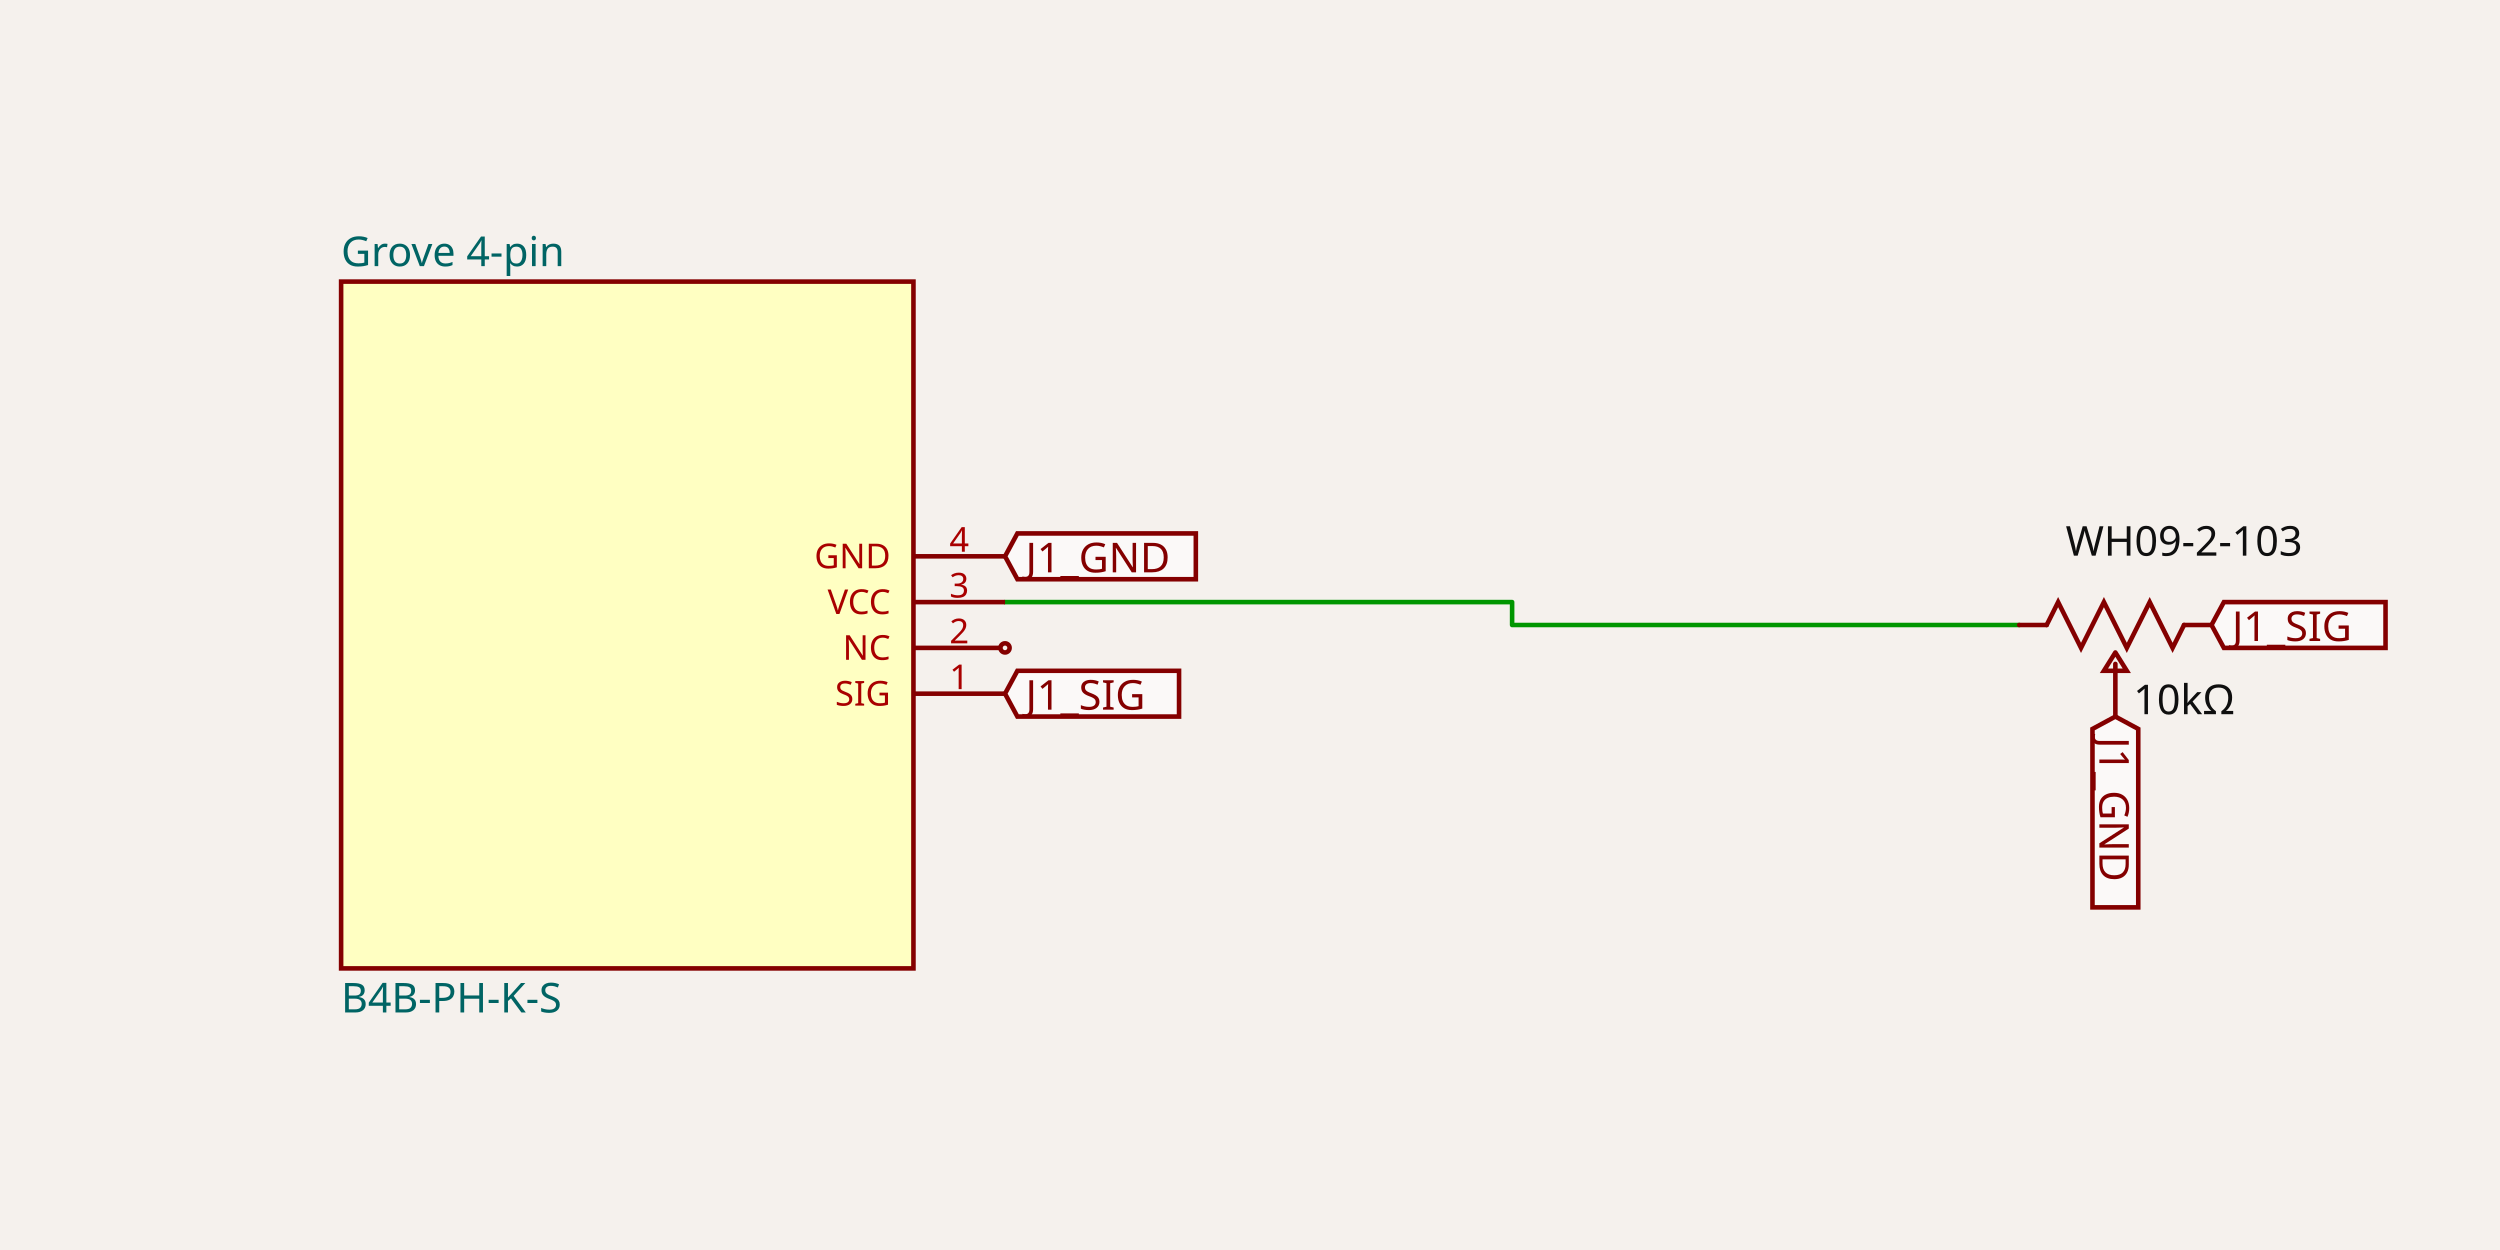
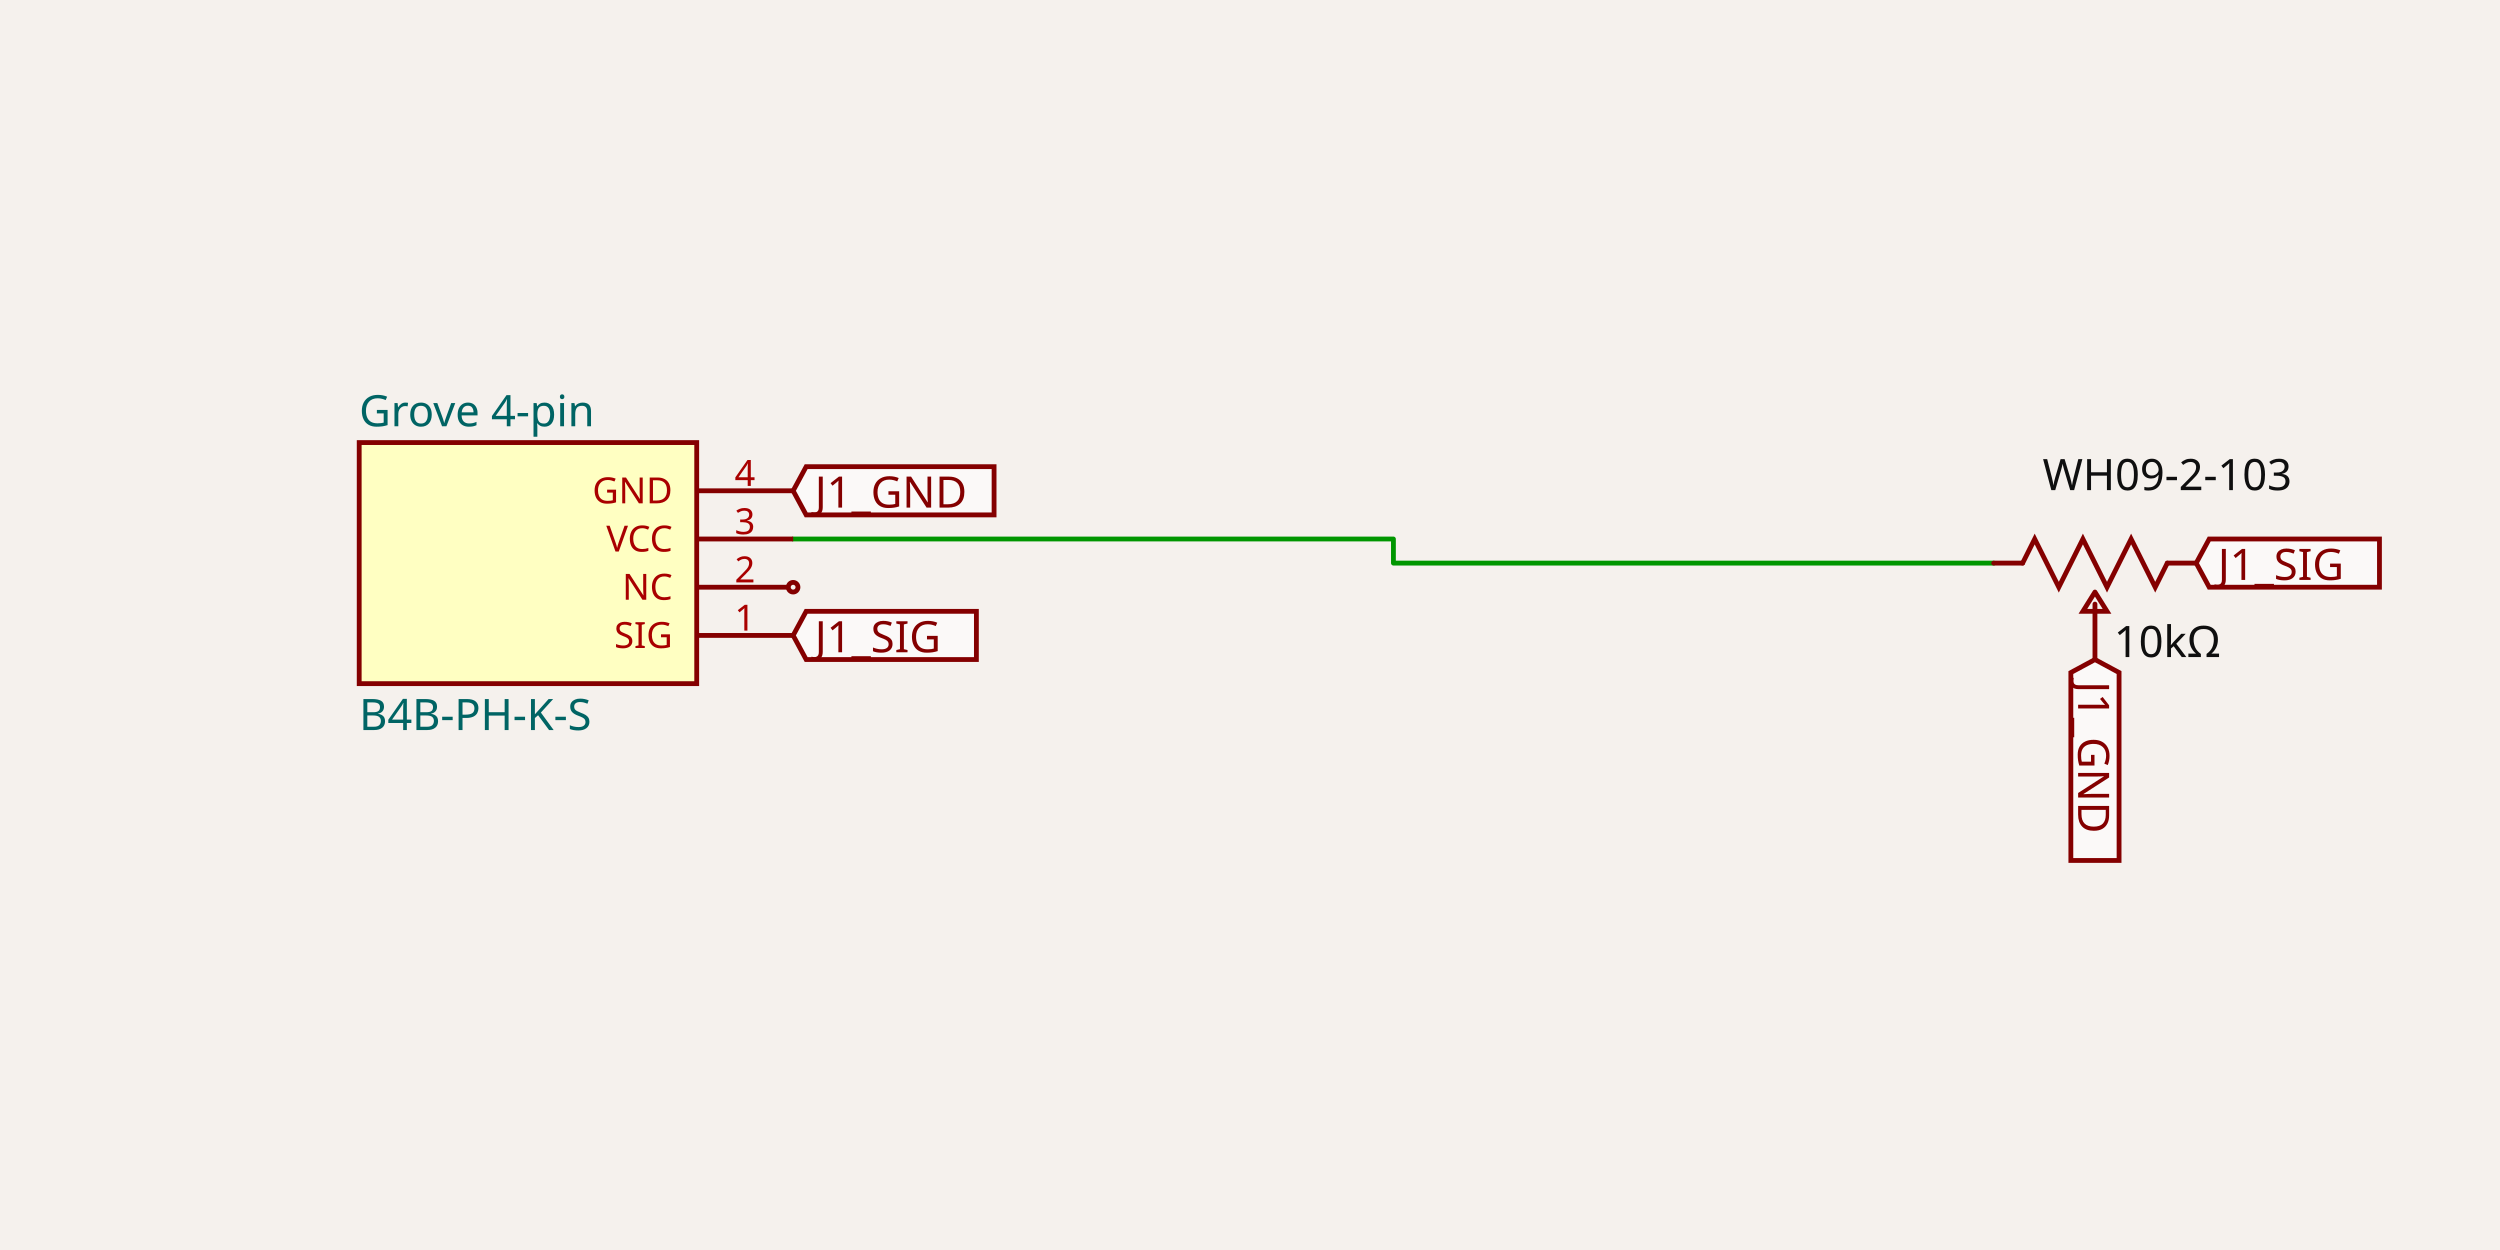
- <svg xmlns="http://www.w3.org/2000/svg" class="tscircuit-schematic" width="1200" height="600" style="background-color: rgb(245, 241, 237)" data-real-to-screen-transform="matrix(109.8887681469,0,0,-109.8887681469,850.5390654571,300)">
+ <svg xmlns="http://www.w3.org/2000/svg" class="tscircuit-schematic" width="1200" height="600" style="background-color: rgb(245, 241, 237)" data-real-to-screen-transform="matrix(115.7169306727,0,0,-115.7169306727,832.0047315367,270.2916066653)">
  <style>
              .boundary { fill: rgb(245, 241, 237); }
              .schematic-boundary { fill: none; stroke: #fff; }
              .component { fill: none; stroke: rgb(132, 0, 0); }
              .chip { fill: rgb(255, 255, 194); stroke: rgb(132, 0, 0); }
              .component-pin { fill: none; stroke: rgb(132, 0, 0); }
              .text { font-family: sans-serif; fill: rgb(0, 150, 0); }
              .pin-number { fill: rgb(169, 0, 0); }
              .port-label { fill: rgb(0, 100, 100); }
              .component-name { fill: rgb(0, 100, 100); }
              
            </style>
  <rect class="boundary" x="0" y="0" width="1200" height="600" />
  <g class="trace sch-trace" data-layer="base" data-circuit-json-type="schematic_trace" data-schematic-trace-id="schematic_trace_0" data-subcircuit-connectivity-map-key="GroveRotaryAngleSensor_connectivity_net0">
-     <path d="M 482.412 289.011 L 725.815 289.011 L 725.815 300 L 969.219 300" class="trace-invisible-hover-outline sch-trace-hitbox" stroke="rgb(0, 150, 0)" fill="none" stroke-width="17.582px" stroke-linecap="round" opacity="0" stroke-linejoin="round" />
-     <path class="sch-trace-path" d="M 482.412 289.011 L 725.815 289.011 L 725.815 300 L 969.219 300" stroke="rgb(0, 150, 0)" fill="none" stroke-width="2.198px" stroke-linecap="round" stroke-linejoin="round" />
+     <path d="M 380.709 258.72 L 668.844 258.72 L 668.844 270.292 L 956.979 270.292" class="trace-invisible-hover-outline sch-trace-hitbox" stroke="rgb(0, 150, 0)" fill="none" stroke-width="18.515px" stroke-linecap="round" opacity="0" stroke-linejoin="round" />
+     <path class="sch-trace-path" d="M 380.709 258.72 L 668.844 258.72 L 668.844 270.292 L 956.979 270.292" stroke="rgb(0, 150, 0)" fill="none" stroke-width="2.314px" stroke-linecap="round" stroke-linejoin="round" />
  </g>
  <g class="trace-overlays sch-trace-overlays" data-layer="overlay" data-circuit-json-type="schematic_trace" data-schematic-trace-id="schematic_trace_0" data-subcircuit-connectivity-map-key="GroveRotaryAngleSensor_connectivity_net0" />
  <g class="sch-component" data-circuit-json-type="schematic_component" data-schematic-component-id="schematic_component_0">
-     <rect class="component chip sch-component-body" x="163.734" y="135.167" width="274.722" height="329.666" stroke-width="2.198px" fill="rgb(255, 255, 194)" stroke="rgb(132, 0, 0)" />
-     <rect class="component-overlay sch-component-overlay" x="163.734" y="135.167" width="274.722" height="329.666" fill="transparent" />
-     <text class="sch-text" x="163.734" y="479.119" fill="#006464" text-anchor="start" dominant-baseline="middle" font-family="sans-serif" font-size="19.78px" transform="rotate(0, 163.7343, 479.1187)">B4B-PH-K-S</text>
-     <text class="sch-text" x="163.734" y="120.881" fill="#006464" text-anchor="start" dominant-baseline="middle" font-family="sans-serif" font-size="19.78px" transform="rotate(0, 163.7343, 120.8813)">Grove 4-pin</text>
-     <line class="component-pin sch-component-pin sch-port-line" x1="438.456" y1="332.967" x2="482.412" y2="332.967" stroke-width="2.198px" />
+     <rect class="component chip sch-component-body" x="172.418" y="212.433" width="162.004" height="115.717" stroke-width="2.314px" fill="rgb(255, 255, 194)" stroke="rgb(132, 0, 0)" />
+     <rect class="component-overlay sch-component-overlay" x="172.418" y="212.433" width="162.004" height="115.717" fill="transparent" />
+     <text class="sch-text" x="172.418" y="343.193" fill="#006464" text-anchor="start" dominant-baseline="middle" font-family="sans-serif" font-size="20.829px" transform="rotate(0, 172.4182, 343.1933)">B4B-PH-K-S</text>
+     <text class="sch-text" x="172.418" y="197.39" fill="#006464" text-anchor="start" dominant-baseline="middle" font-family="sans-serif" font-size="20.829px" transform="rotate(0, 172.4182, 197.3899)">Grove 4-pin</text>
+     <line class="component-pin sch-component-pin sch-port-line" x1="334.422" y1="305.007" x2="380.709" y2="305.007" stroke-width="2.314px" />
    <g class="sch-port" data-schematic-port-id="source_port_0">
-       <rect x="480.214" y="330.769" width="4.396" height="4.396" opacity="0" />
+       <rect x="378.394" y="302.692" width="4.629" height="4.629" opacity="0" />
    </g>
-     <text class="pin-number sch-pin-number" x="460.434" y="330.769" style="font-family: sans-serif;" fill="rgb(169, 0, 0)" text-anchor="middle" dominant-baseline="auto" font-size="16.483px" transform="">1</text>
-     <text class="pin-number sch-pin-label" x="427.467" y="332.967" style="font-family: sans-serif;" fill="rgb(169, 0, 0)" text-anchor="end" dominant-baseline="middle" font-size="16.483px" transform="">SIG</text>
-     <line class="component-pin sch-component-pin sch-port-line" x1="438.456" y1="310.989" x2="480.214" y2="310.989" stroke-width="2.198px" />
+     <text class="pin-number sch-pin-number" x="357.565" y="302.692" style="font-family: sans-serif;" fill="rgb(169, 0, 0)" text-anchor="middle" dominant-baseline="auto" font-size="17.358px" transform="">1</text>
+     <text class="pin-number sch-pin-label" x="322.85" y="305.007" style="font-family: sans-serif;" fill="rgb(169, 0, 0)" text-anchor="end" dominant-baseline="middle" font-size="17.358px" transform="">SIG</text>
+     <line class="component-pin sch-component-pin sch-port-line" x1="334.422" y1="281.863" x2="378.394" y2="281.863" stroke-width="2.314px" />
    <g class="sch-port" data-schematic-port-id="source_port_1">
-       <circle class="component-pin sch-component-pin sch-port-terminal" cx="482.412" cy="310.989" r="2.198" stroke-width="2.198px" />
-       <rect x="480.214" y="308.791" width="4.396" height="4.396" opacity="0" />
+       <circle class="component-pin sch-component-pin sch-port-terminal" cx="380.709" cy="281.863" r="2.314" stroke-width="2.314px" />
+       <rect x="378.394" y="279.549" width="4.629" height="4.629" opacity="0" />
    </g>
-     <text class="pin-number sch-pin-number" x="460.434" y="308.791" style="font-family: sans-serif;" fill="rgb(169, 0, 0)" text-anchor="middle" dominant-baseline="auto" font-size="16.483px" transform="">2</text>
-     <text class="pin-number sch-pin-label" x="427.467" y="310.989" style="font-family: sans-serif;" fill="rgb(169, 0, 0)" text-anchor="end" dominant-baseline="middle" font-size="16.483px" transform="">NC</text>
-     <line class="component-pin sch-component-pin sch-port-line" x1="438.456" y1="289.011" x2="482.412" y2="289.011" stroke-width="2.198px" />
+     <text class="pin-number sch-pin-number" x="357.565" y="279.549" style="font-family: sans-serif;" fill="rgb(169, 0, 0)" text-anchor="middle" dominant-baseline="auto" font-size="17.358px" transform="">2</text>
+     <text class="pin-number sch-pin-label" x="322.85" y="281.863" style="font-family: sans-serif;" fill="rgb(169, 0, 0)" text-anchor="end" dominant-baseline="middle" font-size="17.358px" transform="">NC</text>
+     <line class="component-pin sch-component-pin sch-port-line" x1="334.422" y1="258.72" x2="380.709" y2="258.72" stroke-width="2.314px" />
    <g class="sch-port" data-schematic-port-id="source_port_2">
-       <rect x="480.214" y="286.813" width="4.396" height="4.396" opacity="0" />
+       <rect x="378.394" y="256.406" width="4.629" height="4.629" opacity="0" />
    </g>
-     <text class="pin-number sch-pin-number" x="460.434" y="286.813" style="font-family: sans-serif;" fill="rgb(169, 0, 0)" text-anchor="middle" dominant-baseline="auto" font-size="16.483px" transform="">3</text>
-     <text class="pin-number sch-pin-label" x="427.467" y="289.011" style="font-family: sans-serif;" fill="rgb(169, 0, 0)" text-anchor="end" dominant-baseline="middle" font-size="16.483px" transform="">VCC</text>
-     <line class="component-pin sch-component-pin sch-port-line" x1="438.456" y1="267.033" x2="482.412" y2="267.033" stroke-width="2.198px" />
+     <text class="pin-number sch-pin-number" x="357.565" y="256.406" style="font-family: sans-serif;" fill="rgb(169, 0, 0)" text-anchor="middle" dominant-baseline="auto" font-size="17.358px" transform="">3</text>
+     <text class="pin-number sch-pin-label" x="322.85" y="258.72" style="font-family: sans-serif;" fill="rgb(169, 0, 0)" text-anchor="end" dominant-baseline="middle" font-size="17.358px" transform="">VCC</text>
+     <line class="component-pin sch-component-pin sch-port-line" x1="334.422" y1="235.577" x2="380.709" y2="235.577" stroke-width="2.314px" />
    <g class="sch-port" data-schematic-port-id="source_port_3">
-       <rect x="480.214" y="264.836" width="4.396" height="4.396" opacity="0" />
+       <rect x="378.394" y="233.262" width="4.629" height="4.629" opacity="0" />
    </g>
-     <text class="pin-number sch-pin-number" x="460.434" y="264.836" style="font-family: sans-serif;" fill="rgb(169, 0, 0)" text-anchor="middle" dominant-baseline="auto" font-size="16.483px" transform="">4</text>
-     <text class="pin-number sch-pin-label" x="427.467" y="267.033" style="font-family: sans-serif;" fill="rgb(169, 0, 0)" text-anchor="end" dominant-baseline="middle" font-size="16.483px" transform="">GND</text>
+     <text class="pin-number sch-pin-number" x="357.565" y="233.262" style="font-family: sans-serif;" fill="rgb(169, 0, 0)" text-anchor="middle" dominant-baseline="auto" font-size="17.358px" transform="">4</text>
+     <text class="pin-number sch-pin-label" x="322.85" y="235.577" style="font-family: sans-serif;" fill="rgb(169, 0, 0)" text-anchor="end" dominant-baseline="middle" font-size="17.358px" transform="">GND</text>
  </g>
  <g class="sch-component" data-circuit-json-type="schematic_component" data-schematic-component-id="schematic_component_1">
-     <rect class="component-overlay sch-component-overlay" x="969.219" y="289.011" width="92.307" height="54.944" fill="transparent" />
-     <path class="sch-component-symbol-path" d="M 969.219 300 L 982.406 300" stroke="rgb(132, 0, 0)" fill="none" stroke-width="2.198px" stroke-linecap="round" />
-     <path class="sch-component-symbol-path" d="M 982.406 300 L 987.9 289.011 L 998.889 310.989 L 1009.878 289.011 L 1020.867 310.989 L 1031.856 289.011 L 1042.844 310.989 L 1048.339 300" stroke="rgb(132, 0, 0)" fill="none" stroke-width="2.198px" stroke-linecap="round" />
-     <path class="sch-component-symbol-path" d="M 1048.339 300 L 1061.526 300" stroke="rgb(132, 0, 0)" fill="none" stroke-width="2.198px" stroke-linecap="round" />
-     <path class="sch-component-symbol-path" d="M 1015.372 318.681 L 1015.372 343.956" stroke="rgb(132, 0, 0)" fill="none" stroke-width="2.198px" stroke-linecap="round" />
-     <path class="sch-component-symbol-path" d="M 1015.372 313.187 L 1020.867 321.978 L 1009.878 321.978 L 1015.372 313.187" stroke="rgb(132, 0, 0)" fill="none" stroke-width="2.198px" stroke-linecap="round" />
-     <text class="sch-component-name sch-component-text" x="1048.339" y="272.528" stroke="rgb(245, 241, 237)" stroke-width="2.198px" paint-order="stroke" fill="rgb(15, 15, 15)" font-family="sans-serif" text-anchor="middle" dominant-baseline="ideographic" font-size="19.78px">WH09-2-103</text>
-     <text class="sch-component-text" x="1048.339" y="327.472" fill="rgb(15, 15, 15)" font-family="sans-serif" text-anchor="middle" dominant-baseline="hanging" font-size="19.78px">10kΩ</text>
+     <rect class="component-overlay sch-component-overlay" x="956.979" y="258.72" width="97.202" height="57.858" fill="transparent" />
+     <path class="sch-component-symbol-path" d="M 956.979 270.292 L 970.865 270.292" stroke="rgb(132, 0, 0)" fill="none" stroke-width="2.314px" stroke-linecap="round" />
+     <path class="sch-component-symbol-path" d="M 970.865 270.292 L 976.651 258.72 L 988.223 281.863 L 999.794 258.72 L 1011.366 281.863 L 1022.938 258.72 L 1034.509 281.863 L 1040.295 270.292" stroke="rgb(132, 0, 0)" fill="none" stroke-width="2.314px" stroke-linecap="round" />
+     <path class="sch-component-symbol-path" d="M 1040.295 270.292 L 1054.181 270.292" stroke="rgb(132, 0, 0)" fill="none" stroke-width="2.314px" stroke-linecap="round" />
+     <path class="sch-component-symbol-path" d="M 1005.58 289.963 L 1005.58 316.578" stroke="rgb(132, 0, 0)" fill="none" stroke-width="2.314px" stroke-linecap="round" />
+     <path class="sch-component-symbol-path" d="M 1005.58 284.178 L 1011.366 293.435 L 999.794 293.435 L 1005.58 284.178" stroke="rgb(132, 0, 0)" fill="none" stroke-width="2.314px" stroke-linecap="round" />
+     <text class="sch-component-name sch-component-text" x="1040.295" y="241.362" stroke="rgb(245, 241, 237)" stroke-width="2.314px" paint-order="stroke" fill="rgb(15, 15, 15)" font-family="sans-serif" text-anchor="middle" dominant-baseline="ideographic" font-size="20.829px">WH09-2-103</text>
+     <text class="sch-component-text" x="1040.295" y="299.221" fill="rgb(15, 15, 15)" font-family="sans-serif" text-anchor="middle" dominant-baseline="hanging" font-size="20.829px">10kΩ</text>
  </g>
  <g class="schematic-port-hover sch-port-hover" data-schematic-port-id="source_port_0">
-     <circle cx="482.412" cy="332.967" r="4.396" fill="red" opacity="0" />
+     <circle cx="380.709" cy="305.007" r="4.629" fill="red" opacity="0" />
  </g>
  <g class="schematic-port-hover sch-port-hover" data-schematic-port-id="source_port_1">
-     <circle cx="482.412" cy="310.989" r="4.396" fill="red" opacity="0" />
+     <circle cx="380.709" cy="281.863" r="4.629" fill="red" opacity="0" />
  </g>
  <g class="schematic-port-hover sch-port-hover" data-schematic-port-id="source_port_2">
-     <circle cx="482.412" cy="289.011" r="4.396" fill="red" opacity="0" />
+     <circle cx="380.709" cy="258.72" r="4.629" fill="red" opacity="0" />
  </g>
  <g class="schematic-port-hover sch-port-hover" data-schematic-port-id="source_port_3">
-     <circle cx="482.412" cy="267.033" r="4.396" fill="red" opacity="0" />
+     <circle cx="380.709" cy="235.577" r="4.629" fill="red" opacity="0" />
  </g>
  <g class="schematic-port-hover sch-port-hover" data-schematic-port-id="source_port_4">
-     <circle cx="969.219" cy="300" r="4.396" fill="red" opacity="0" />
+     <circle cx="956.979" cy="270.292" r="4.629" fill="red" opacity="0" />
  </g>
  <g class="schematic-port-hover sch-port-hover" data-schematic-port-id="source_port_5">
-     <circle cx="1061.526" cy="300" r="4.396" fill="red" opacity="0" />
+     <circle cx="1054.181" cy="270.292" r="4.629" fill="red" opacity="0" />
  </g>
  <g class="schematic-port-hover sch-port-hover" data-schematic-port-id="source_port_6">
-     <circle cx="1015.372" cy="343.956" r="4.396" fill="red" opacity="0" />
+     <circle cx="1005.58" cy="316.578" r="4.629" fill="red" opacity="0" />
  </g>
-   <path class="net-label sch-net-label" data-circuit-json-type="schematic_net_label" data-schematic-net-label-id="schematic_net_label_0" d="     M 482.412,332.967     L 488.346,321.978     L 565.942,321.978     L 565.942,343.956     L 488.346,343.956     Z   " fill="rgba(255, 255, 255, 0.6)" stroke="rgb(132, 0, 0)" stroke-width="2.198px" />
-   <text class="net-label-text sch-net-label-text" data-circuit-json-type="schematic_net_label" data-schematic-net-label-id="schematic_net_label_0" x="492.302" y="332.967" fill="rgb(132, 0, 0)" text-anchor="start" dominant-baseline="central" font-family="sans-serif" font-variant-numeric="tabular-nums" font-size="19.78px" transform="">J1_SIG</text>
-   <path class="net-label sch-net-label" data-circuit-json-type="schematic_net_label" data-schematic-net-label-id="schematic_net_label_1" d="     M 1061.526,300     L 1067.459,289.011     L 1145.056,289.011     L 1145.056,310.989     L 1067.459,310.989     Z   " fill="rgba(255, 255, 255, 0.6)" stroke="rgb(132, 0, 0)" stroke-width="2.198px" />
-   <text class="net-label-text sch-net-label-text" data-circuit-json-type="schematic_net_label" data-schematic-net-label-id="schematic_net_label_1" x="1071.415" y="300" fill="rgb(132, 0, 0)" text-anchor="start" dominant-baseline="central" font-family="sans-serif" font-variant-numeric="tabular-nums" font-size="19.78px" transform="">J1_SIG</text>
-   <path class="net-label sch-net-label" data-circuit-json-type="schematic_net_label" data-schematic-net-label-id="schematic_net_label_2" d="     M 482.412,267.033     L 488.346,256.044     L 574,256.044     L 574,278.022     L 488.346,278.022     Z   " fill="rgba(255, 255, 255, 0.6)" stroke="rgb(132, 0, 0)" stroke-width="2.198px" />
-   <text class="net-label-text sch-net-label-text" data-circuit-json-type="schematic_net_label" data-schematic-net-label-id="schematic_net_label_2" x="492.302" y="267.033" fill="rgb(132, 0, 0)" text-anchor="start" dominant-baseline="central" font-family="sans-serif" font-variant-numeric="tabular-nums" font-size="19.78px" transform="">J1_GND</text>
-   <path class="net-label sch-net-label" data-circuit-json-type="schematic_net_label" data-schematic-net-label-id="schematic_net_label_3" d="     M 1015.372,343.956     L 1026.361,349.89     L 1026.361,435.544     L 1004.383,435.544     L 1004.383,349.89     Z   " fill="rgba(255, 255, 255, 0.6)" stroke="rgb(132, 0, 0)" stroke-width="2.198px" />
-   <text class="net-label-text sch-net-label-text" data-circuit-json-type="schematic_net_label" data-schematic-net-label-id="schematic_net_label_3" x="1015.372" y="353.845" fill="rgb(132, 0, 0)" text-anchor="start" dominant-baseline="central" font-family="sans-serif" font-variant-numeric="tabular-nums" font-size="19.78px" transform="rotate(90 1015.372 353.8455)">J1_GND</text>
+   <path class="net-label sch-net-label" data-circuit-json-type="schematic_net_label" data-schematic-net-label-id="schematic_net_label_0" d="     M 380.709,305.007     L 386.957,293.435     L 468.669,293.435     L 468.669,316.578     L 386.957,316.578     Z   " fill="rgba(255, 255, 255, 0.6)" stroke="rgb(132, 0, 0)" stroke-width="2.314px" />
+   <text class="net-label-text sch-net-label-text" data-circuit-json-type="schematic_net_label" data-schematic-net-label-id="schematic_net_label_0" x="391.123" y="305.007" fill="rgb(132, 0, 0)" text-anchor="start" dominant-baseline="central" font-family="sans-serif" font-variant-numeric="tabular-nums" font-size="20.829px" transform="">J1_SIG</text>
+   <path class="net-label sch-net-label" data-circuit-json-type="schematic_net_label" data-schematic-net-label-id="schematic_net_label_1" d="     M 1054.181,270.292     L 1060.43,258.72     L 1142.142,258.72     L 1142.142,281.863     L 1060.43,281.863     Z   " fill="rgba(255, 255, 255, 0.6)" stroke="rgb(132, 0, 0)" stroke-width="2.314px" />
+   <text class="net-label-text sch-net-label-text" data-circuit-json-type="schematic_net_label" data-schematic-net-label-id="schematic_net_label_1" x="1064.596" y="270.292" fill="rgb(132, 0, 0)" text-anchor="start" dominant-baseline="central" font-family="sans-serif" font-variant-numeric="tabular-nums" font-size="20.829px" transform="">J1_SIG</text>
+   <path class="net-label sch-net-label" data-circuit-json-type="schematic_net_label" data-schematic-net-label-id="schematic_net_label_2" d="     M 380.709,235.577     L 386.957,224.005     L 477.155,224.005     L 477.155,247.148     L 386.957,247.148     Z   " fill="rgba(255, 255, 255, 0.6)" stroke="rgb(132, 0, 0)" stroke-width="2.314px" />
+   <text class="net-label-text sch-net-label-text" data-circuit-json-type="schematic_net_label" data-schematic-net-label-id="schematic_net_label_2" x="391.123" y="235.577" fill="rgb(132, 0, 0)" text-anchor="start" dominant-baseline="central" font-family="sans-serif" font-variant-numeric="tabular-nums" font-size="20.829px" transform="">J1_GND</text>
+   <path class="net-label sch-net-label" data-circuit-json-type="schematic_net_label" data-schematic-net-label-id="schematic_net_label_3" d="     M 1005.58,316.578     L 1017.152,322.827     L 1017.152,413.025     L 994.008,413.025     L 994.008,322.827     Z   " fill="rgba(255, 255, 255, 0.6)" stroke="rgb(132, 0, 0)" stroke-width="2.314px" />
+   <text class="net-label-text sch-net-label-text" data-circuit-json-type="schematic_net_label" data-schematic-net-label-id="schematic_net_label_3" x="1005.58" y="326.993" fill="rgb(132, 0, 0)" text-anchor="start" dominant-baseline="central" font-family="sans-serif" font-variant-numeric="tabular-nums" font-size="20.829px" transform="rotate(90 1005.58 326.9929)">J1_GND</text>
</svg>
